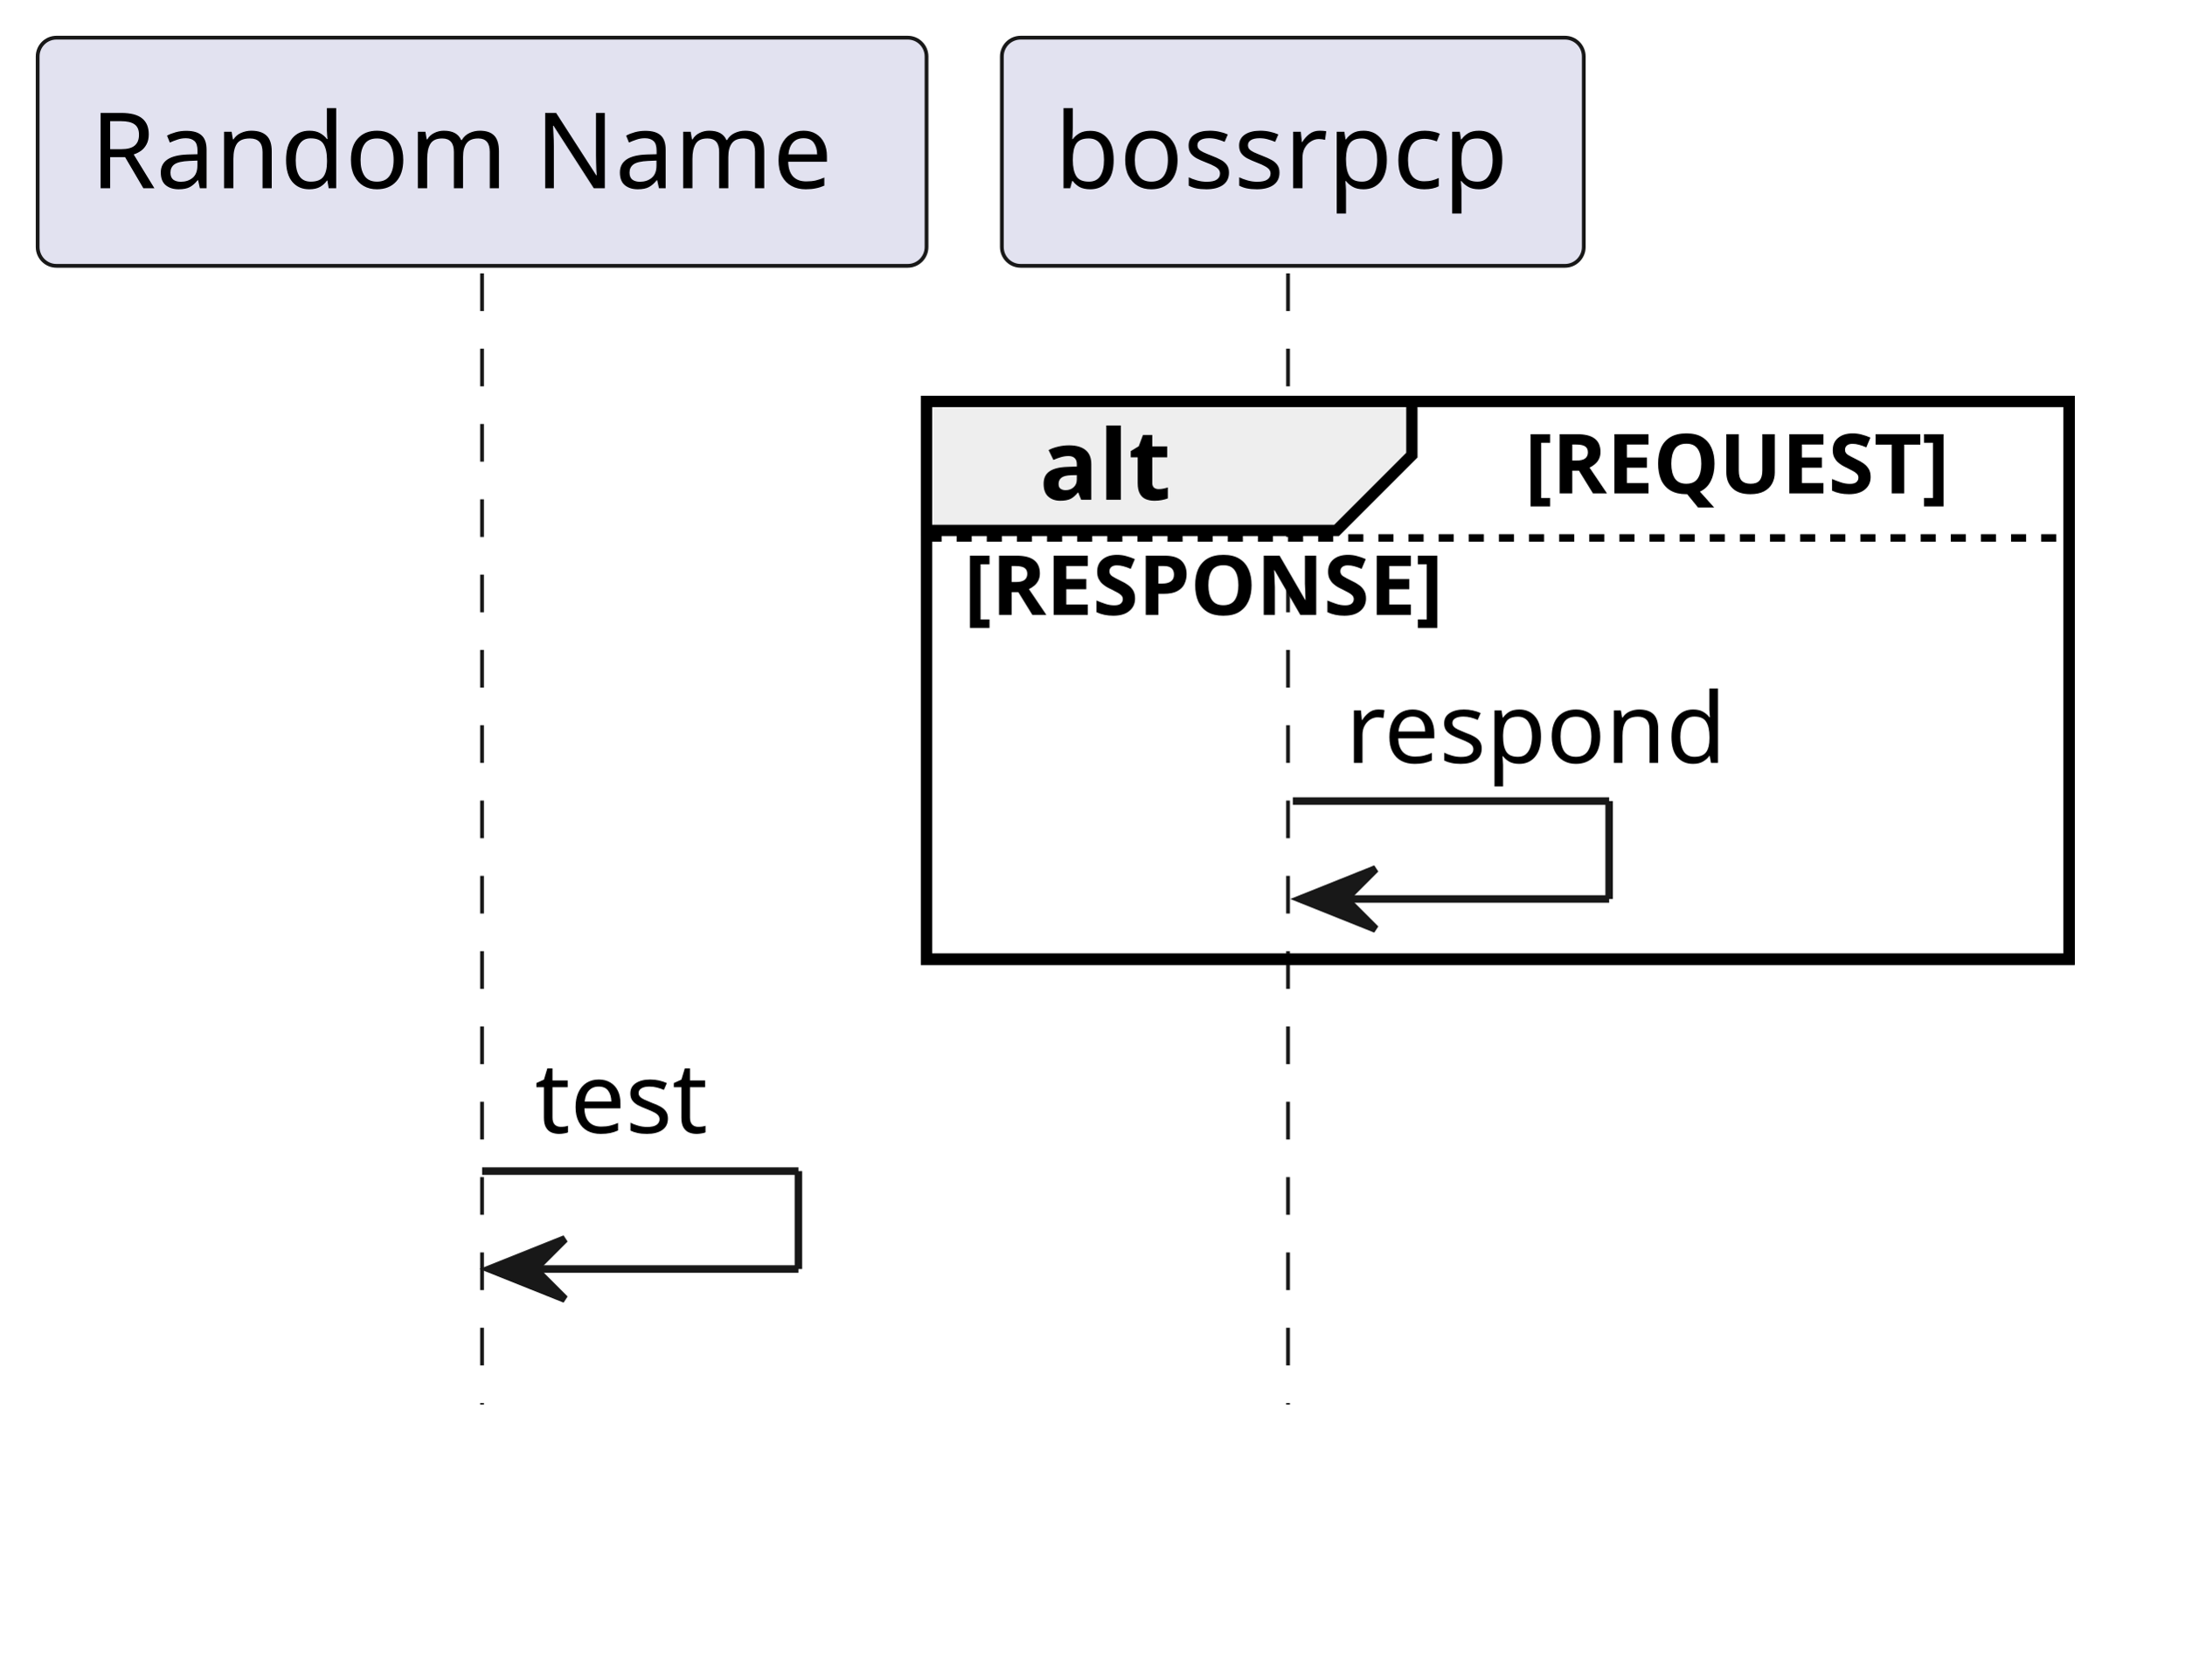
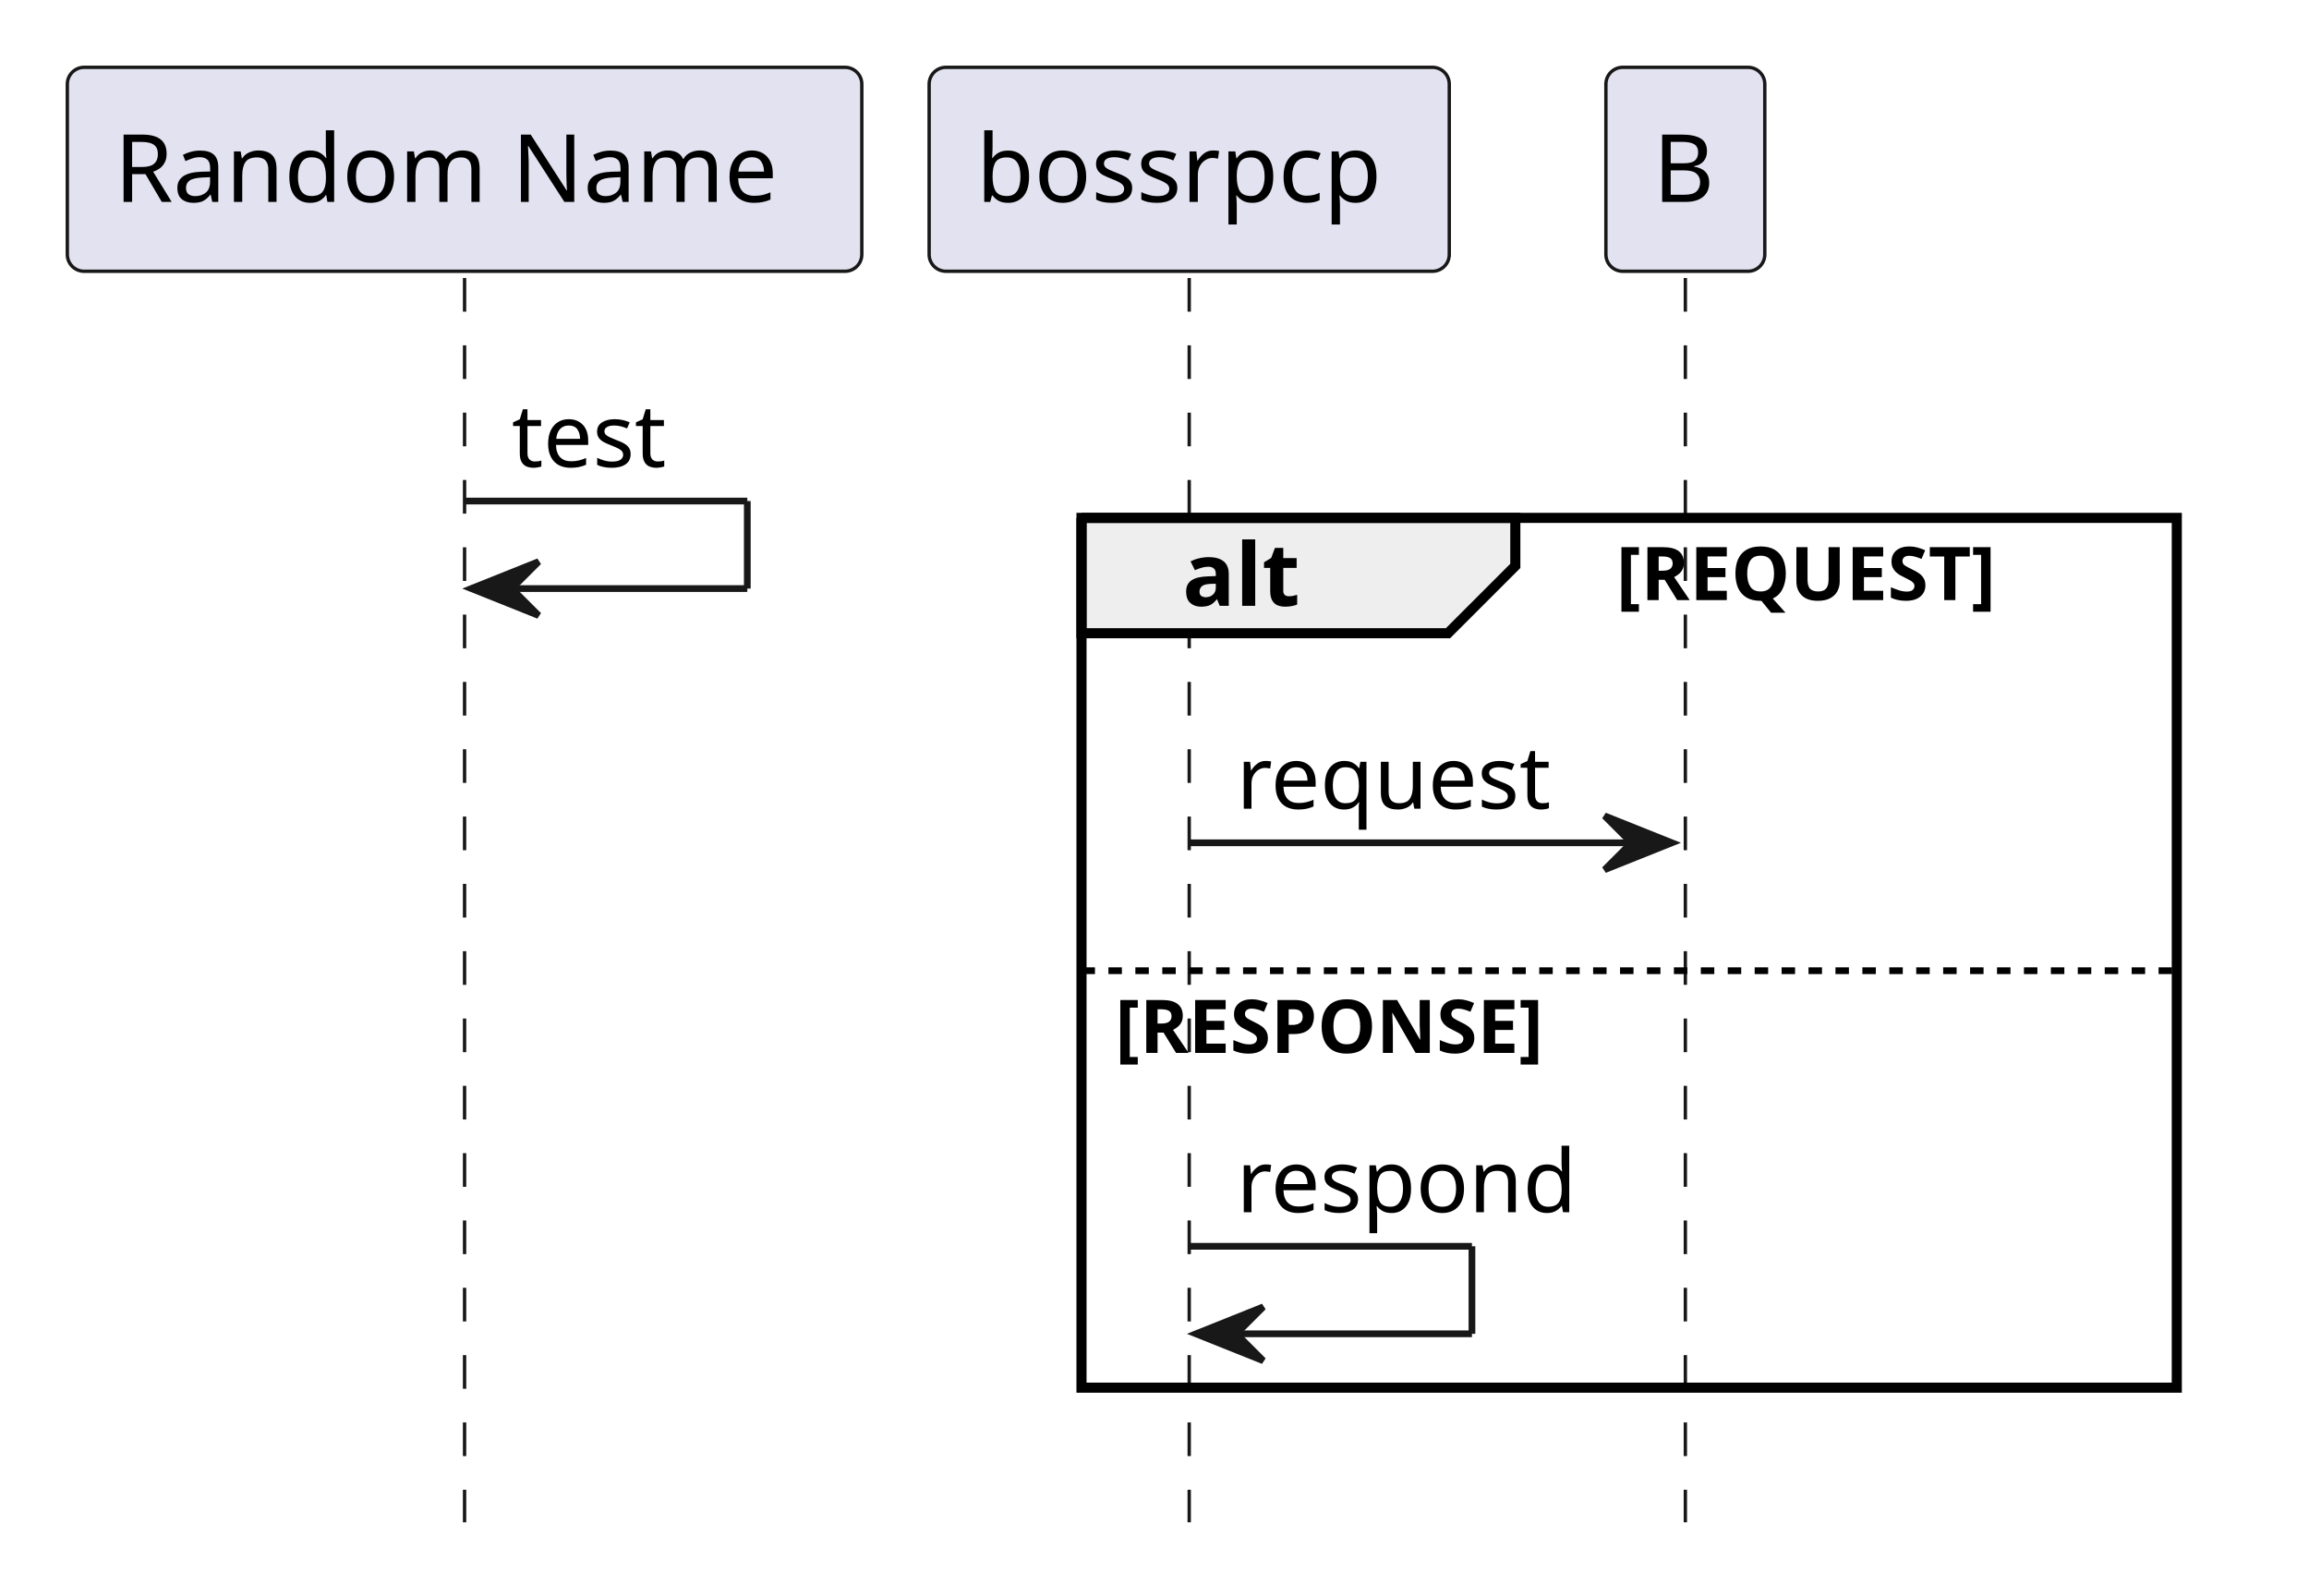
- <svg xmlns="http://www.w3.org/2000/svg" contentStyleType="text/css" data-diagram-type="SEQUENCE" height="223px" preserveAspectRatio="none" style="width:290px;height:223px;background:#FFFFFF;" version="1.1" viewBox="0 0 290 223" width="290px" zoomAndPan="magnify">
+ <svg xmlns="http://www.w3.org/2000/svg" contentStyleType="text/css" data-diagram-type="SEQUENCE" height="237px" preserveAspectRatio="none" style="width:343px;height:237px;background:#FFFFFF;" version="1.1" viewBox="0 0 343 237" width="343px" zoomAndPan="magnify">
  <defs />
  <g>
-     <rect fill="none" height="74.07" style="stroke:#000000;stroke-width:1.5;" width="151.705" x="123.022" y="53.297" />
-     <g class="participant-lifeline" data-entity-uid="part1" data-qualified-name="foo" id="part1-lifeline">
-       <g>
-         <rect fill="#000000" fill-opacity="0" height="150.203" width="8" x="60.011" y="36.297" />
-         <line style="stroke:#181818;stroke-width:0.5;stroke-dasharray:5,5;" x1="64" x2="64" y1="36.297" y2="186.5" />
-       </g>
+     <g>
+       <rect fill="#000000" fill-opacity="0" height="184.836" width="8" x="65.511" y="41.297" />
+       <line style="stroke:#181818;stroke-width:0.5;stroke-dasharray:5,5;" x1="69.011" x2="69.011" y1="41.297" y2="226.133" />
    </g>
-     <g class="participant-lifeline" data-entity-uid="part2" data-qualified-name="bossrpcp" id="part2-lifeline">
-       <g>
-         <rect fill="#000000" fill-opacity="0" height="150.203" width="8" x="167.656" y="36.297" />
-         <line style="stroke:#181818;stroke-width:0.5;stroke-dasharray:5,5;" x1="171.023" x2="171.023" y1="36.297" y2="186.5" />
-       </g>
+     <g>
+       <rect fill="#000000" fill-opacity="0" height="184.836" width="8" x="173.156" y="41.297" />
+       <line style="stroke:#181818;stroke-width:0.5;stroke-dasharray:5,5;" x1="176.656" x2="176.656" y1="41.297" y2="226.133" />
    </g>
-     <g class="participant participant-head" data-entity-uid="part1" data-qualified-name="foo" id="part1-head">
-       <rect fill="#E2E2F0" height="30.297" rx="2.5" ry="2.5" style="stroke:#181818;stroke-width:0.5;" width="118.022" x="5" y="5" />
-       <text fill="#000000" font-family="sans-serif" font-size="14" lengthAdjust="spacing" textLength="104.022" x="12" y="24.995">Random Name</text>
+     <g>
+       <rect fill="#000000" fill-opacity="0" height="184.836" width="8" x="246.858" y="41.297" />
+       <line style="stroke:#181818;stroke-width:0.5;stroke-dasharray:5,5;" x1="250.358" x2="250.358" y1="41.297" y2="226.133" />
    </g>
-     <g class="participant participant-head" data-entity-uid="part2" data-qualified-name="bossrpcp" id="part2-head">
-       <rect fill="#E2E2F0" height="30.297" rx="2.5" ry="2.5" style="stroke:#181818;stroke-width:0.5;" width="77.267" x="133.023" y="5" />
-       <text fill="#000000" font-family="sans-serif" font-size="14" lengthAdjust="spacing" textLength="63.267" x="140.023" y="24.995">bossrpcp</text>
-     </g>
-     <path d="M123.022,53.297 L187.465,53.297 L187.465,60.43 L177.465,70.43 L123.022,70.43 L123.022,53.297" fill="#EEEEEE" style="stroke:#000000;stroke-width:1.5;" />
-     <rect fill="none" height="74.07" style="stroke:#000000;stroke-width:1.5;" width="151.705" x="123.022" y="53.297" />
-     <text fill="#000000" font-family="sans-serif" font-size="13" font-weight="700" lengthAdjust="spacing" textLength="19.443" x="138.023" y="66.364">alt</text>
-     <text fill="#000000" font-family="sans-serif" font-size="11" font-weight="700" lengthAdjust="spacing" textLength="67.262" x="202.465" y="65.507">[REQUEST]</text>
-     <line style="stroke:#000000;stroke-width:1;stroke-dasharray:2,2;" x1="123.022" x2="274.728" y1="71.43" y2="71.43" />
-     <text fill="#000000" font-family="sans-serif" font-size="11" font-weight="700" lengthAdjust="spacing" textLength="76.017" x="128.023" y="81.64">[RESPONSE]</text>
-     <g class="message" data-entity-1="part2" data-entity-2="part2" id="msg1">
-       <line style="stroke:#181818;stroke-width:1;" x1="171.656" x2="213.656" y1="106.367" y2="106.367" />
-       <line style="stroke:#181818;stroke-width:1;" x1="213.656" x2="213.656" y1="106.367" y2="119.367" />
-       <line style="stroke:#181818;stroke-width:1;" x1="172.656" x2="213.656" y1="119.367" y2="119.367" />
-       <polygon fill="#181818" points="182.656,115.367,172.656,119.367,182.656,123.367,178.656,119.367" style="stroke:#181818;stroke-width:1;" />
-       <text fill="#000000" font-family="sans-serif" font-size="13" lengthAdjust="spacing" textLength="52.812" x="178.656" y="101.301">respond</text>
-     </g>
-     <g class="message" data-entity-1="part1" data-entity-2="part1" id="msg2">
-       <line style="stroke:#181818;stroke-width:1;" x1="64.011" x2="106.011" y1="155.5" y2="155.5" />
-       <line style="stroke:#181818;stroke-width:1;" x1="106.011" x2="106.011" y1="155.5" y2="168.5" />
-       <line style="stroke:#181818;stroke-width:1;" x1="65.011" x2="106.011" y1="168.5" y2="168.5" />
-       <polygon fill="#181818" points="75.011,164.5,65.011,168.5,75.011,172.5,71.011,168.5" style="stroke:#181818;stroke-width:1;" />
-       <text fill="#000000" font-family="sans-serif" font-size="13" lengthAdjust="spacing" textLength="24.965" x="71.011" y="150.434">test</text>
-     </g>
+     <rect fill="#E2E2F0" height="30.297" rx="2.5" ry="2.5" style="stroke:#181818;stroke-width:0.5;" width="118.022" x="10" y="10" />
+     <text fill="#000000" font-family="sans-serif" font-size="14" lengthAdjust="spacing" textLength="104.022" x="17" y="29.995">Random Name</text>
+     <rect fill="#E2E2F0" height="30.297" rx="2.5" ry="2.5" style="stroke:#181818;stroke-width:0.5;" width="77.267" x="138.023" y="10" />
+     <text fill="#000000" font-family="sans-serif" font-size="14" lengthAdjust="spacing" textLength="63.267" x="145.023" y="29.995">bossrpcp</text>
+     <rect fill="#E2E2F0" height="30.297" rx="2.5" ry="2.5" style="stroke:#181818;stroke-width:0.5;" width="23.605" x="238.556" y="10" />
+     <text fill="#000000" font-family="sans-serif" font-size="14" lengthAdjust="spacing" textLength="9.604" x="245.556" y="29.995">B</text>
+     <path d="M160.656,76.93 L225.099,76.93 L225.099,84.062 L215.099,94.062 L160.656,94.062 L160.656,76.93" fill="#EEEEEE" style="stroke:#000000;stroke-width:1.5;" />
+     <rect fill="none" height="129.203" style="stroke:#000000;stroke-width:1.5;" width="162.705" x="160.656" y="76.93" />
+     <text fill="#000000" font-family="sans-serif" font-size="13" font-weight="700" lengthAdjust="spacing" textLength="19.443" x="175.656" y="89.997">alt</text>
+     <text fill="#000000" font-family="sans-serif" font-size="11" font-weight="700" lengthAdjust="spacing" textLength="67.262" x="240.099" y="89.14">[REQUEST]</text>
+     <line style="stroke:#000000;stroke-width:1;stroke-dasharray:2,2;" x1="160.656" x2="323.361" y1="144.195" y2="144.195" />
+     <text fill="#000000" font-family="sans-serif" font-size="11" font-weight="700" lengthAdjust="spacing" textLength="76.017" x="165.656" y="156.406">[RESPONSE]</text>
+     <polygon fill="#181818" points="238.358,121.195,248.358,125.195,238.358,129.195,242.358,125.195" style="stroke:#181818;stroke-width:1;" />
+     <line style="stroke:#181818;stroke-width:1;" x1="176.656" x2="244.358" y1="125.195" y2="125.195" />
+     <text fill="#000000" font-family="sans-serif" font-size="13" lengthAdjust="spacing" textLength="49.702" x="183.656" y="120.129">request</text>
+     <line style="stroke:#181818;stroke-width:1;" x1="176.656" x2="218.656" y1="185.133" y2="185.133" />
+     <line style="stroke:#181818;stroke-width:1;" x1="218.656" x2="218.656" y1="185.133" y2="198.133" />
+     <line style="stroke:#181818;stroke-width:1;" x1="177.656" x2="218.656" y1="198.133" y2="198.133" />
+     <polygon fill="#181818" points="187.656,194.133,177.656,198.133,187.656,202.133,183.656,198.133" style="stroke:#181818;stroke-width:1;" />
+     <text fill="#000000" font-family="sans-serif" font-size="13" lengthAdjust="spacing" textLength="52.812" x="183.656" y="180.067">respond</text>
+     <line style="stroke:#181818;stroke-width:1;" x1="69.011" x2="111.011" y1="74.43" y2="74.43" />
+     <line style="stroke:#181818;stroke-width:1;" x1="111.011" x2="111.011" y1="74.43" y2="87.43" />
+     <line style="stroke:#181818;stroke-width:1;" x1="70.011" x2="111.011" y1="87.43" y2="87.43" />
+     <polygon fill="#181818" points="80.011,83.43,70.011,87.43,80.011,91.43,76.011,87.43" style="stroke:#181818;stroke-width:1;" />
+     <text fill="#000000" font-family="sans-serif" font-size="13" lengthAdjust="spacing" textLength="24.965" x="76.011" y="69.364">test</text>
  </g>
</svg>
